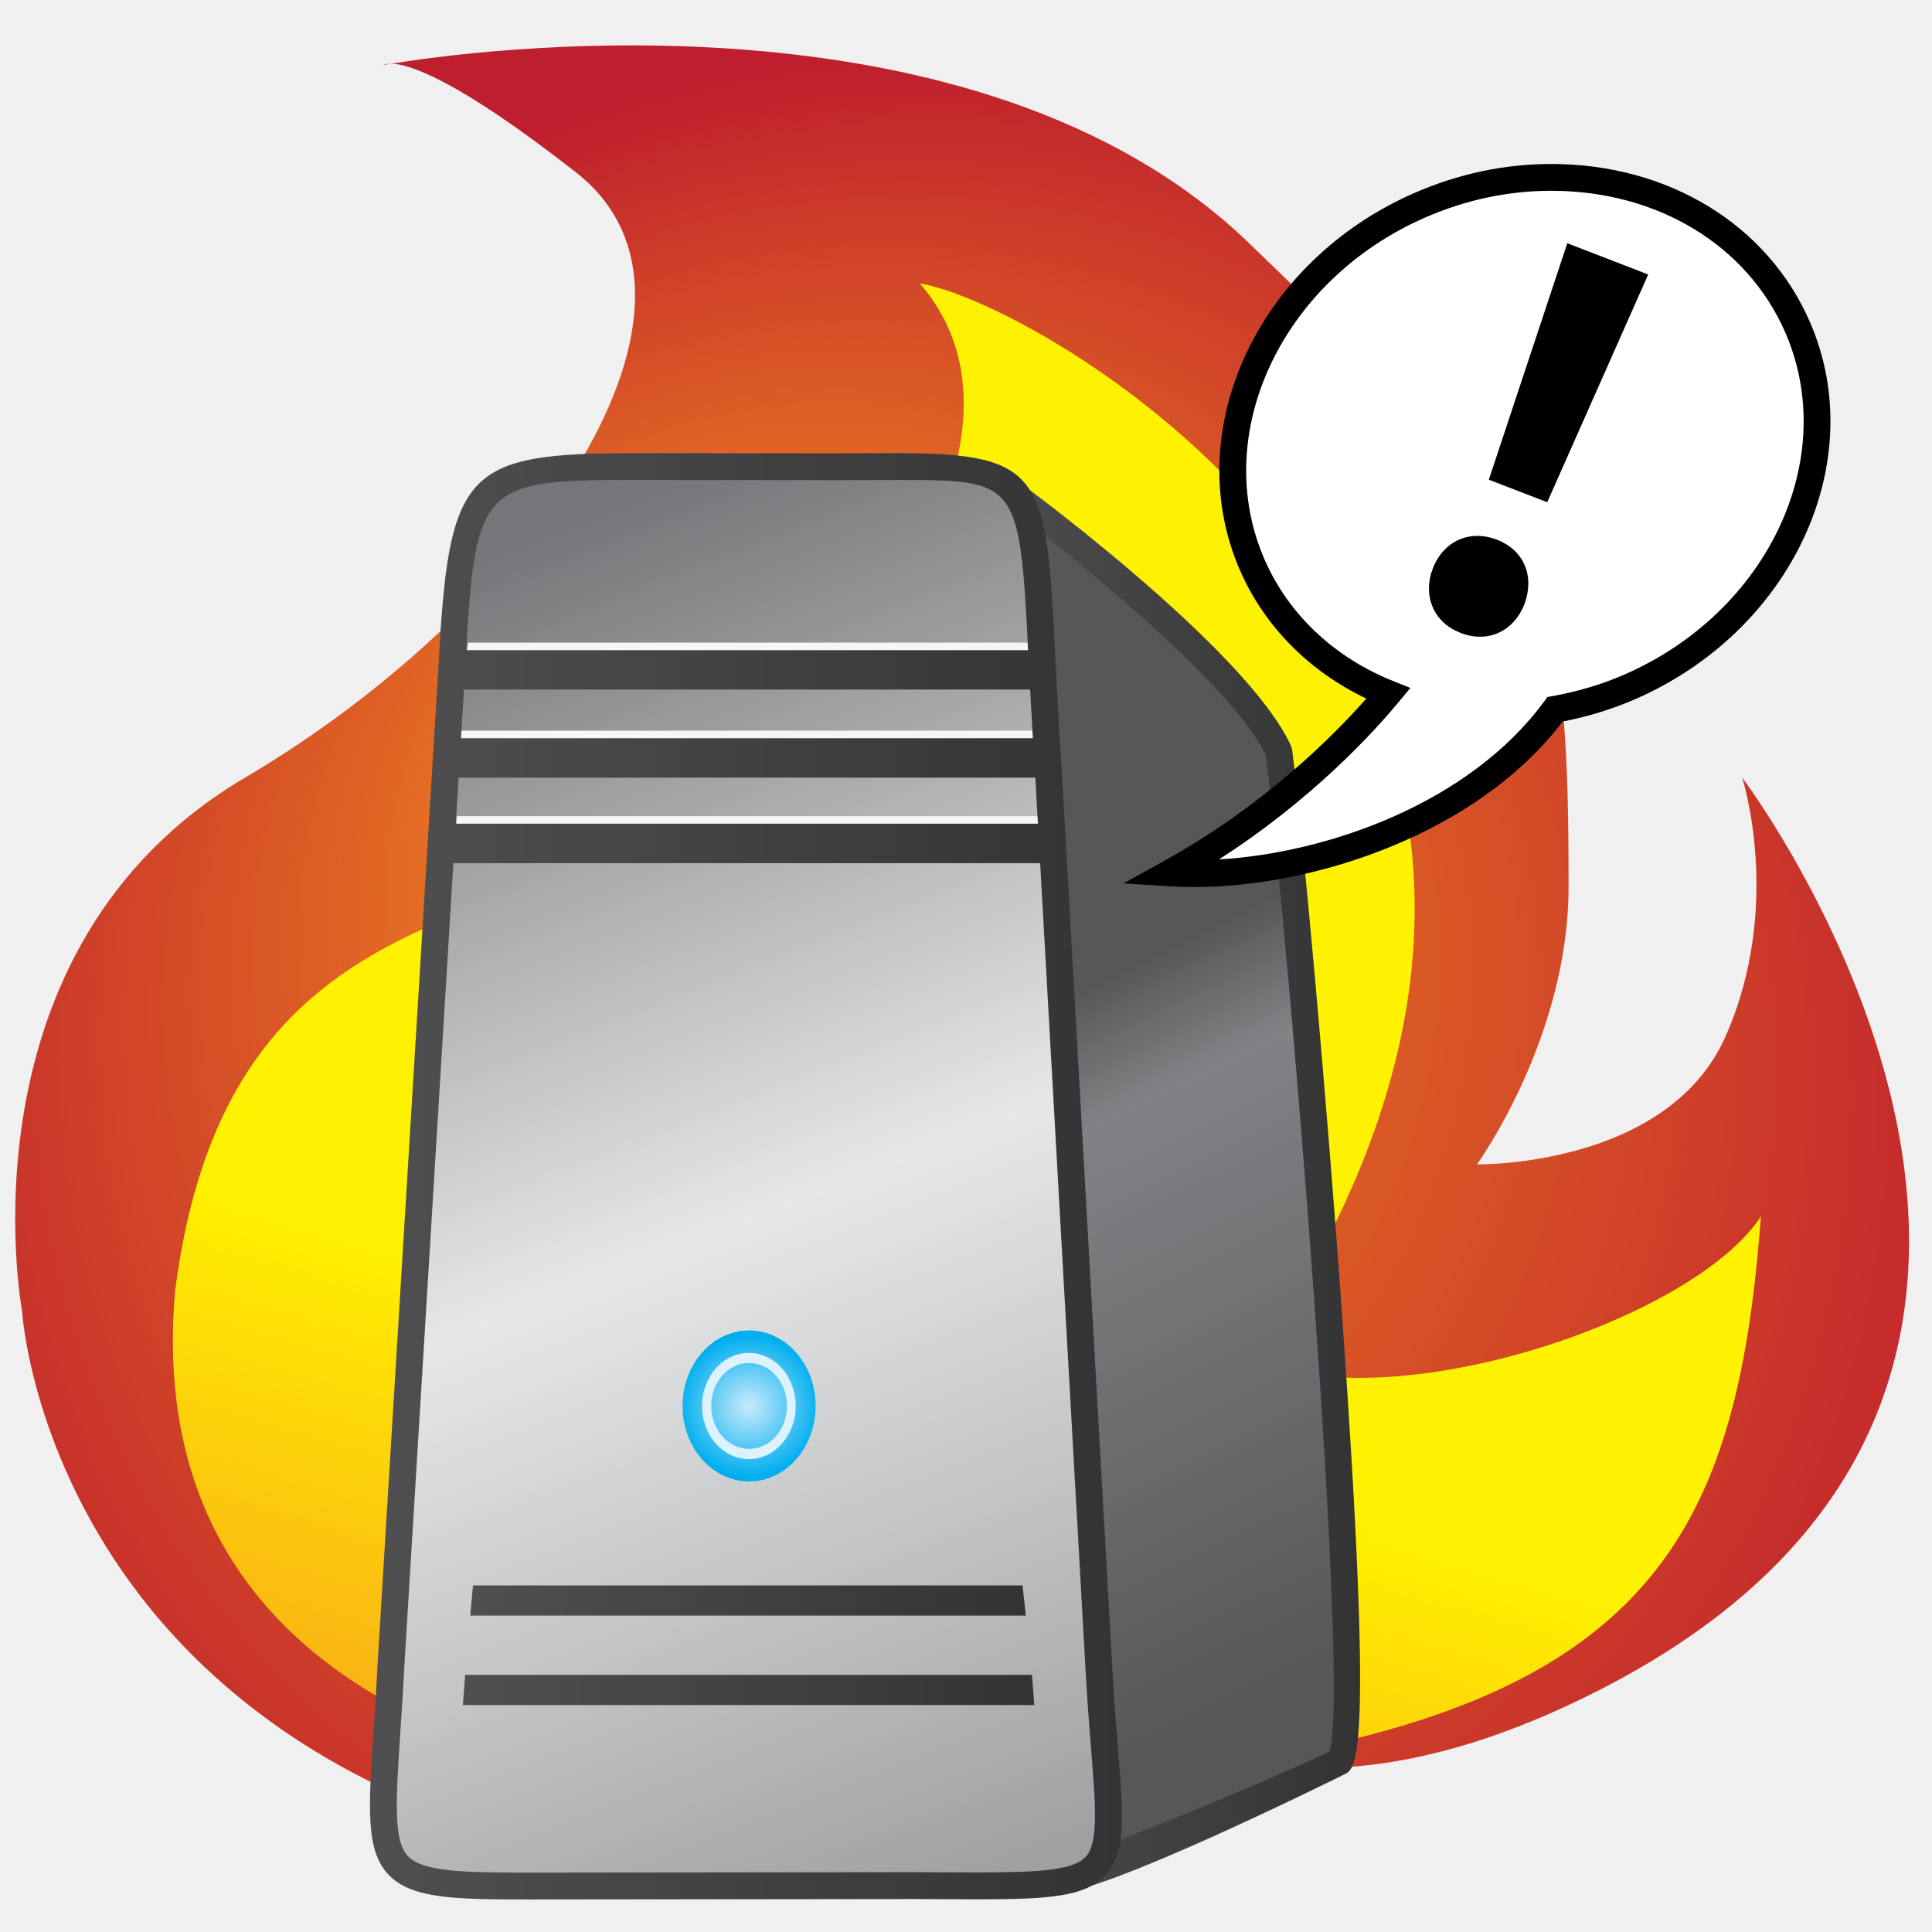
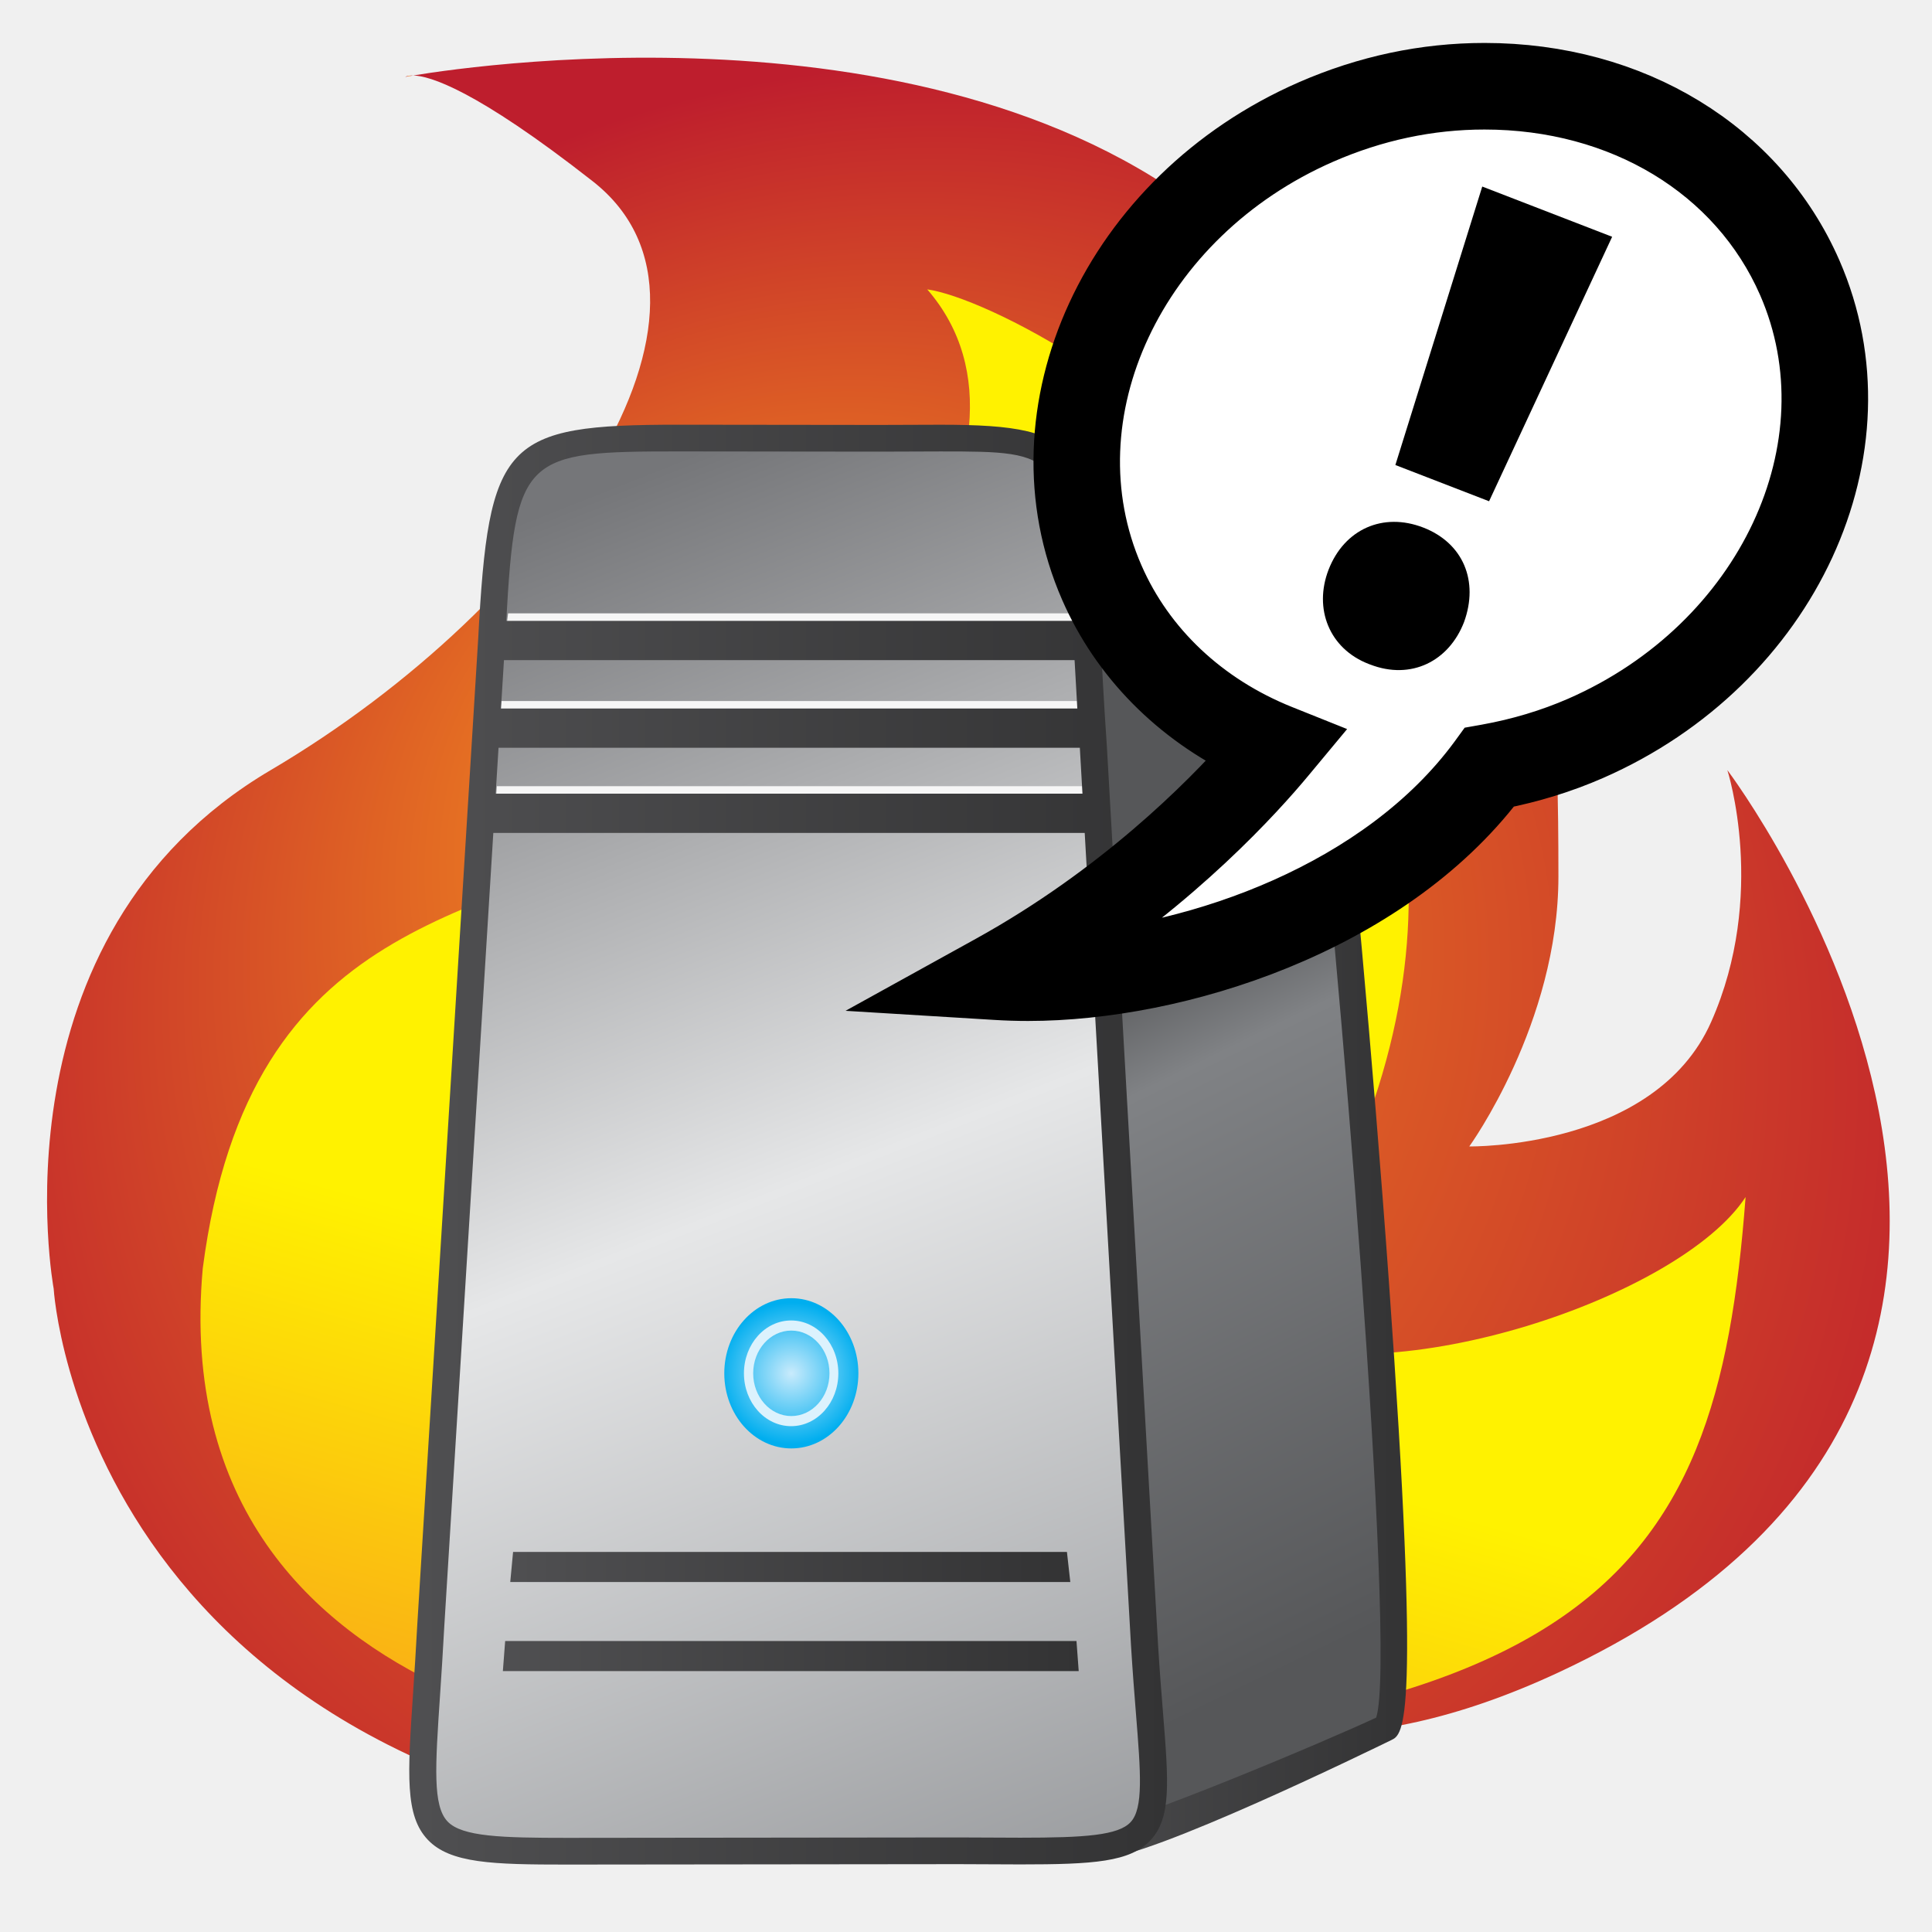
- <svg xmlns="http://www.w3.org/2000/svg" version="1.1" id="Layer_1" x="0px" y="0px" width="72" height="72" viewBox="0 0 72 72" enable-background="new 0 0 73.583 71.417" xml:space="preserve">
-   <defs id="defs103" />
-   <g id="g3" transform="translate(-1.482706,0.3358825)">
-     <radialGradient id="SVGID_1_" cx="37.171" cy="43.267" r="41.739" fx="28.363" fy="26.532" gradientUnits="userSpaceOnUse">
-       <stop offset="0" style="stop-color:#F7941E" id="stop6" />
-       <stop offset="1" style="stop-color:#BE1E2D" id="stop8" />
+ <svg xmlns="http://www.w3.org/2000/svg" version="1.1" id="Layer_1" x="0px" y="0px" width="74" height="74" viewBox="0 0 74 74" enable-background="new 0 0 73.583 71.417" xml:space="preserve">
+   <defs id="defs105" />
+   <g id="g3" transform="translate(-0.2471176,0.8531767)">
+     <g id="g5">
+       <radialGradient id="SVGID_1_" cx="37.171" cy="43.267" r="41.739" fx="28.363" fy="26.532" gradientUnits="userSpaceOnUse">
+         <stop offset="0" style="stop-color:#F7941E" id="stop8" />
+         <stop offset="1" style="stop-color:#BE1E2D" id="stop10" />
+       </radialGradient>
+       <path d="m 31.503,69.828 c 2.314,0.102 4.802,-0.381 7.324,-1.025 0.325,0.082 0.862,0.432 0.887,0.174 1.174,-11.969 4.288,1.654 20.224,-5.77 24.096,-11.227 6.471,-34.563 6.471,-34.563 0,0 1.541,4.78 -0.625,9.655 -2.168,4.875 -9.26,4.759 -9.26,4.759 0,0 3.414,-4.712 3.414,-10.337 0,-11.94 -0.748,-13.224 -11.904,-23.993 -10.248,-9.891 -29.367,-7.12 -31.959,-6.69 0.615,0.015 2.361,0.514 6.875,4.052 6.167,4.833 -1.5,16.167 -12.333,22.553 -10.833,6.386 -8.314,19.862 -8.314,19.862 0,0 1.146,20.086 29.2,21.323 z" id="path12" style="fill:url(#SVGID_1_)" />
+       <radialGradient id="SVGID_2_" cx="15.922" cy="2.065" r="0.109" gradientUnits="userSpaceOnUse">
+         <stop offset="0" style="stop-color:#F7941E" id="stop15" />
+         <stop offset="1" style="stop-color:#BE1E2D" id="stop17" />
+       </radialGradient>
+       <path d="m 15.771,2.091 c 0,0 0.11,-0.02 0.303,-0.052 -0.225,-0.006 -0.303,0.052 -0.303,0.052 z" id="path19" style="fill:url(#SVGID_2_)" />
+     </g>
+     <linearGradient id="SVGID_3_" gradientUnits="userSpaceOnUse" x1="28.763" y1="77.763" x2="36.429" y2="51.429">
+       <stop offset="0.076" style="stop-color:#F7941E" id="stop22" />
+       <stop offset="1" style="stop-color:#FFF200" id="stop24" />
+     </linearGradient>
+     <path d="m 28.003,66.355 c 0,0 -21.613,-0.475 -19.99,-18.625 1.792,-13.759 10.958,-13.269 17.625,-16.988 6.667,-3.719 15.44,-14.386 10.125,-20.511 4.33,0.6 29.768,14.644 12.5,40.125 5.25,2.203 16.344,-1.527 18.844,-5.359 -1.125,14.874 -5.771,21.692 -39.104,21.358 z" id="path26" style="fill:url(#SVGID_3_)" />
+   </g>
+   <g id="g28" transform="translate(-0.2471176,0.8531767)">
+     <linearGradient id="SVGID_4_" gradientUnits="userSpaceOnUse" x1="40.658" y1="37.254" x2="52.612" y2="61.676">
+       <stop offset="0" style="stop-color:#565759" id="stop31" />
+       <stop offset="0.176" style="stop-color:#808285" id="stop33" />
+       <stop offset="1" style="stop-color:#565759" id="stop35" />
+     </linearGradient>
+     <path d="m 39.325,16.138 c 0,0 10.006,7.232 11.684,10.899 0.807,6.395 3.541,37.944 2.299,38.54 -1.242,0.598 -10.315,4.522 -11.868,4.495 -1.553,-0.03 -3.111,-51.533 -2.115,-53.934 z" id="path37" style="fill:url(#SVGID_4_)" />
+     <linearGradient id="SVGID_5_" gradientUnits="userSpaceOnUse" x1="38.572" y1="42.962" x2="54.143" y2="42.962">
+       <stop offset="0.012" style="stop-color:#4F4F51" id="stop40" />
+       <stop offset="1" style="stop-color:#333334" id="stop42" />
+     </linearGradient>
+     <path d="M 42.396,70.343 H 41.43 C 41.308,70.341 41.077,70.297 40.9,70.031 39.059,67.263 38.052,17.616 38.846,15.704 l 0.222,-0.124 1.272,0.485 c 0.356,0.208 9.427,6.775 11.141,10.521 l 0.042,0.147 c 0.415,3.29 1.307,12.917 1.92,21.473 1.224,17.046 0.568,17.362 0.091,17.592 -0.619,0.299 -9.285,4.545 -11.138,4.545 z m -0.947,-1.023 0.007,0.512 V 69.32 c -0.002,0 -0.005,0 -0.007,0 z M 39.672,16.793 c -0.708,6.405 0.888,48.978 2.021,52.505 1.894,-0.304 9.524,-3.547 11.264,-4.362 C 53.778,62.502 51.393,34.045 50.504,26.94 49.066,23.951 41.89,18.448 39.672,16.793 z" id="path44" style="fill:url(#SVGID_5_)" />
+     <linearGradient id="SVGID_6_" gradientUnits="userSpaceOnUse" x1="19.165" y1="18.778" x2="40.756" y2="73.575">
+       <stop offset="0.012" style="stop-color:#757679" id="stop47" />
+       <stop offset="0.479" style="stop-color:#E6E7E8" id="stop49" />
+       <stop offset="1" style="stop-color:#95979A" id="stop51" />
+     </linearGradient>
+     <path d="m 44.042,62.338 c 0.505,8.307 1.679,7.965 -7.189,7.937 l -14.28,0.014 c -7.499,0.016 -6.521,0.002 -6.065,-8.713 l 2.348,-37.992 c 0.391,-7.396 0.719,-7.81 7.217,-7.81 l 7.738,0.009 c 8.847,-0.009 7.391,-0.669 8.26,11.939 l 1.971,34.616 z" id="path53" style="fill:url(#SVGID_6_)" />
+     <polygon points="41.382,24.143 19.522,24.143 19.708,22.64 41.308,22.64 " id="polygon55" style="fill:#f6f6f6" />
+     <polygon points="41.654,27.5 19.352,27.5 19.44,25.998 41.554,25.998 " id="polygon57" style="fill:#f6f6f6" />
+     <polygon points="41.81,30.762 19.173,30.762 19.278,29.259 41.728,29.259 " id="polygon59" style="fill:#f6f6f6" />
+     <g id="g61">
+       <linearGradient id="SVGID_7_" gradientUnits="userSpaceOnUse" x1="15.922" y1="42.989" x2="44.947" y2="42.989">
+         <stop offset="0.012" style="stop-color:#4F4F51" id="stop64" />
+         <stop offset="1" style="stop-color:#333334" id="stop66" />
+       </linearGradient>
+       <path d="M 44.791,64.718 C 44.73,63.967 44.662,63.107 44.602,62.128 L 42.644,27.754 c -0.12,-1.731 -0.195,-3.209 -0.259,-4.472 -0.354,-6.971 -0.399,-7.867 -6.119,-7.867 l -2.34,0.008 -7.683,-0.009 c -6.705,0 -7.279,0.616 -7.682,8.234 L 16.23,61.374 c -0.053,0.996 -0.111,1.875 -0.163,2.654 -0.208,3.102 -0.313,4.658 0.565,5.585 0.859,0.907 2.5,0.951 5.326,0.951 l 14.987,-0.016 2.386,0.01 c 2.798,0 4.203,-0.092 4.981,-0.925 0.805,-0.859 0.695,-2.216 0.479,-4.915 z M 19.342,27.788 h 22.265 c 10e-4,0.01 10e-4,0.019 0.002,0.029 l 0.099,1.729 H 19.233 l 0.109,-1.758 z m 22.064,-3.357 c 0.03,0.577 0.065,1.197 0.105,1.854 H 19.436 l 0.114,-1.854 h 21.856 z m -15.164,-7.994 7.683,0.009 2.34,-0.008 c 4.635,0 4.732,0.017 5.063,6.49 h -21.69 c 0.352,-6.346 0.696,-6.491 6.604,-6.491 z M 43.551,68.94 c -0.473,0.505 -1.738,0.595 -4.22,0.595 l -2.384,-0.01 -14.988,0.016 c -2.474,0 -4.016,-0.042 -4.57,-0.628 -0.571,-0.602 -0.471,-2.1 -0.288,-4.818 0.052,-0.784 0.111,-1.669 0.164,-2.666 l 1.877,-30.38 h 22.652 l 1.774,31.138 c 0.061,0.987 0.129,1.853 0.19,2.61 0.18,2.253 0.29,3.612 -0.207,4.143 z" id="path68" style="fill:url(#SVGID_7_)" />
+       <linearGradient id="SVGID_8_" gradientUnits="userSpaceOnUse" x1="19.508" y1="62.577" x2="41.564" y2="62.577">
+         <stop offset="0.012" style="stop-color:#4F4F51" id="stop71" />
+         <stop offset="1" style="stop-color:#333334" id="stop73" />
+       </linearGradient>
+       <polygon points="19.596,62.002 19.508,63.153 41.564,63.153 41.479,62.002 " id="polygon75" style="fill:url(#SVGID_8_)" />
+       <linearGradient id="SVGID_9_" gradientUnits="userSpaceOnUse" x1="19.791" y1="59.166" x2="41.242" y2="59.166">
+         <stop offset="0.012" style="stop-color:#4F4F51" id="stop78" />
+         <stop offset="1" style="stop-color:#333334" id="stop80" />
+       </linearGradient>
+       <polygon points="41.113,58.59 19.899,58.59 19.791,59.742 41.242,59.742 " id="polygon82" style="fill:url(#SVGID_9_)" />
+     </g>
+     <radialGradient id="SVGID_10_" cx="30.326" cy="51.748" r="2.712" gradientTransform="matrix(1.0124,0,0,1,-0.1462,0)" gradientUnits="userSpaceOnUse">
+       <stop offset="0" style="stop-color:#C9EBFC" id="stop85" />
+       <stop offset="1" style="stop-color:#00AEEF" id="stop87" />
    </radialGradient>
-     <path d="m 31.503,69.828 c 2.314,0.102 4.802,-0.381 7.324,-1.025 0.325,0.082 0.862,0.432 0.887,0.174 1.174,-11.969 4.288,1.654 20.224,-5.77 24.096,-11.227 6.471,-34.563 6.471,-34.563 0,0 1.541,4.78 -0.625,9.655 -2.168,4.875 -9.26,4.759 -9.26,4.759 0,0 3.414,-4.712 3.414,-10.337 0,-11.94 -0.748,-13.224 -11.904,-23.993 -10.248,-9.891 -29.367,-7.12 -31.959,-6.69 0.615,0.015 2.361,0.514 6.875,4.052 6.167,4.833 -1.5,16.167 -12.333,22.553 -10.833,6.386 -8.314,19.862 -8.314,19.862 0,0 1.146,20.086 29.2,21.323 z" id="path10" style="fill:url(#SVGID_1_)" />
-     <radialGradient id="SVGID_2_" cx="15.922" cy="2.065" r="0.109" gradientUnits="userSpaceOnUse">
-       <stop offset="0" style="stop-color:#F7941E" id="stop13" />
-       <stop offset="1" style="stop-color:#BE1E2D" id="stop15" />
-     </radialGradient>
-     <path d="m 15.771,2.091 c 0,0 0.11,-0.02 0.303,-0.052 -0.225,-0.006 -0.303,0.052 -0.303,0.052 z" id="path17" style="fill:url(#SVGID_2_)" />
+     <ellipse cx="30.557" cy="51.748" rx="2.568" ry="2.877" id="ellipse89" style="fill:url(#SVGID_10_)" d="m 33.125,51.748 c 0,1.589 -1.15,2.877 -2.568,2.877 -1.418,0 -2.568,-1.288 -2.568,-2.877 0,-1.589 1.15,-2.877 2.568,-2.877 1.418,0 2.568,1.288 2.568,2.877 z" />
+     <path d="m 30.549,49.724 c -0.997,0 -1.807,0.907 -1.807,2.024 0,1.119 0.81,2.024 1.807,2.024 0.999,0 1.808,-0.906 1.808,-2.024 0,-1.117 -0.81,-2.024 -1.808,-2.024 z m 0.007,3.661 c -0.806,0 -1.46,-0.734 -1.46,-1.637 0,-0.905 0.654,-1.637 1.46,-1.637 0.808,0 1.462,0.731 1.462,1.637 0,0.903 -0.654,1.637 -1.462,1.637 z" id="path91" style="fill:#dcf2fd" />
  </g>
-   <linearGradient id="SVGID_3_" gradientUnits="userSpaceOnUse" x1="28.763" y1="77.764" x2="36.429" y2="51.43" gradientTransform="translate(-1.482706,0.3358825)">
-     <stop offset="0.076" style="stop-color:#F7941E" id="stop20" />
-     <stop offset="1" style="stop-color:#FFF200" id="stop22" />
-   </linearGradient>
-   <path d="m 26.52,66.691 c 0,0 -21.613,-0.475 -19.99,-18.625 1.792,-13.759 10.958,-13.269 17.625,-16.988 6.667,-3.719 15.44,-14.386 10.125,-20.511 4.33,0.6 29.768,14.644 12.5,40.125 5.25,2.203 16.344,-1.527 18.844,-5.359 -1.125,14.874 -5.771,21.692 -39.104,21.358 z" id="path24" style="fill:url(#SVGID_3_)" />
-   <linearGradient id="SVGID_4_" gradientUnits="userSpaceOnUse" x1="39.087" y1="37.901" x2="50.754" y2="61.734" gradientTransform="translate(-1.482706,0.3358825)">
-     <stop offset="0" style="stop-color:#565759" id="stop27" />
-     <stop offset="0.176" style="stop-color:#808285" id="stop29" />
-     <stop offset="1" style="stop-color:#565759" id="stop31" />
-   </linearGradient>
-   <path d="m 36.38,17.593 c 0,0 9.66,7.068 11.279,10.652 0.779,6.25 3.418,37.084 2.219,37.667 -1.199,0.584 -9.958,4.42 -11.457,4.393 -1.498,-0.03 -3.003,-50.365 -2.041,-52.712 z" id="path33" style="fill:url(#SVGID_4_)" />
-   <linearGradient id="SVGID_5_" gradientUnits="userSpaceOnUse" x1="37.136" y1="43.473" x2="52.168" y2="43.473" gradientTransform="translate(-1.482706,0.3358825)">
-     <stop offset="0.012" style="stop-color:#4F4F51" id="stop36" />
-     <stop offset="1" style="stop-color:#333334" id="stop38" />
-   </linearGradient>
-   <path d="m 39.345,70.57 h -0.933 c -0.118,-0.002 -0.34,-0.045 -0.511,-0.305 -1.777,-2.705 -2.75,-51.227 -1.983,-53.096 l 0.214,-0.121 1.229,0.474 c 0.344,0.204 9.1,6.621 10.754,10.283 l 0.041,0.144 c 0.4,3.215 1.262,12.625 1.854,20.986 1.182,16.66 0.549,16.969 0.088,17.193 -0.599,0.291 -8.964,4.442 -10.753,4.442 z m -0.914,-1 0.007,0.5 v -0.5 c -0.003,0 -0.005,0 -0.007,0 z m -1.715,-51.337 c -0.683,6.26 0.857,47.868 1.951,51.315 1.828,-0.297 9.194,-3.467 10.874,-4.264 0.793,-2.379 -1.51,-30.19 -2.367,-37.134 -1.39,-2.92 -8.317,-8.299 -10.458,-9.917 z" id="path40" style="fill:url(#SVGID_5_)" />
-   <linearGradient id="SVGID_6_" gradientUnits="userSpaceOnUse" x1="18.51" y1="19.993" x2="39.426" y2="73.075" gradientTransform="translate(-1.482706,0.3358825)">
-     <stop offset="0.012" style="stop-color:#757679" id="stop43" />
-     <stop offset="0.479" style="stop-color:#E6E7E8" id="stop45" />
-     <stop offset="1" style="stop-color:#95979A" id="stop47" />
-   </linearGradient>
-   <path d="m 40.975,62.57 c 0.484,8.061 1.609,7.729 -6.891,7.701 l -13.687,0.014 c -7.188,0.016 -6.25,0.002 -5.813,-8.455 l 2.25,-36.866 c 0.375,-7.177 0.688,-7.578 6.917,-7.578 l 7.416,0.009 c 8.479,-0.009 7.084,-0.649 7.917,11.585 l 1.891,33.59 z" id="path49" style="fill:url(#SVGID_6_)" />
-   <polygon points="39.778,23.612 39.849,25.081 18.747,25.081 18.927,23.612 " id="polygon51" style="fill:#f6f6f6" transform="translate(-1.482706,0.3358825)" />
-   <polygon points="40.015,26.894 40.112,28.362 18.583,28.362 18.667,26.894 " id="polygon53" style="fill:#f6f6f6" transform="translate(-1.482706,0.3358825)" />
-   <polygon points="40.183,30.081 40.262,31.55 18.409,31.55 18.511,30.081 " id="polygon55" style="fill:#f6f6f6" transform="translate(-1.482706,0.3358825)" />
-   <g id="g57" transform="translate(-1.482706,0.3358825)">
-     <linearGradient id="SVGID_7_" gradientUnits="userSpaceOnUse" x1="15.271" y1="43.5" x2="43.291" y2="43.5">
-       <stop offset="0.012" style="stop-color:#4F4F51" id="stop60" />
-       <stop offset="1" style="stop-color:#333334" id="stop62" />
-     </linearGradient>
-     <path d="M 43.14,64.736 C 43.082,64.002 43.015,63.162 42.957,62.205 L 41.066,28.61 C 40.951,26.919 40.878,25.474 40.816,24.239 40.474,17.426 40.43,16.551 34.909,16.551 L 32.65,16.559 25.233,16.55 c -6.473,0 -7.027,0.602 -7.416,8.048 l -2.25,36.871 c -0.05,0.973 -0.107,1.832 -0.157,2.594 -0.201,3.031 -0.302,4.553 0.546,5.459 0.83,0.887 2.414,0.93 5.142,0.93 l 14.468,-0.016 2.303,0.01 c 2.702,0 4.057,-0.09 4.809,-0.904 0.777,-0.841 0.671,-2.167 0.462,-4.806 z M 18.573,28.644 h 21.493 c 10e-4,0.01 10e-4,0.019 0.002,0.028 l 0.095,1.69 H 18.468 l 0.105,-1.718 z m 21.3,-3.282 c 0.029,0.564 0.063,1.17 0.101,1.813 H 18.663 l 0.11,-1.813 h 21.1 z m -14.639,-7.812 7.417,0.009 2.259,-0.008 c 4.475,0 4.568,0.017 4.888,6.343 h -20.94 c 0.341,-6.203 0.672,-6.344 6.376,-6.344 z m 16.709,51.313 c -0.457,0.494 -1.678,0.582 -4.074,0.582 l -2.302,-0.01 -14.469,0.016 c -2.388,0 -3.876,-0.041 -4.412,-0.613 -0.551,-0.588 -0.454,-2.053 -0.278,-4.709 0.051,-0.766 0.108,-1.631 0.158,-2.605 l 1.813,-29.692 h 21.867 l 1.713,30.432 c 0.058,0.965 0.125,1.811 0.184,2.551 0.174,2.2 0.28,3.528 -0.2,4.048 z" id="path64" style="fill:url(#SVGID_7_)" />
-     <linearGradient id="SVGID_8_" gradientUnits="userSpaceOnUse" x1="18.733" y1="62.644" x2="40.025" y2="62.644">
-       <stop offset="0.012" style="stop-color:#4F4F51" id="stop67" />
-       <stop offset="1" style="stop-color:#333334" id="stop69" />
-     </linearGradient>
-     <polygon points="39.943,62.082 18.818,62.082 18.733,63.207 40.025,63.207 " id="polygon71" style="fill:url(#SVGID_8_)" />
-     <linearGradient id="SVGID_9_" gradientUnits="userSpaceOnUse" x1="19.006" y1="59.31" x2="39.714" y2="59.31">
-       <stop offset="0.012" style="stop-color:#4F4F51" id="stop74" />
-       <stop offset="1" style="stop-color:#333334" id="stop76" />
-     </linearGradient>
-     <polygon points="39.714,59.873 39.589,58.748 19.11,58.748 19.006,59.873 " id="polygon78" style="fill:url(#SVGID_9_)" />
+   <g id="g93" transform="translate(-0.2471176,0.8531767)">
+     <path stroke-miterlimit="10" d="M 69.178,9.782 C 66.328,3.263 58.033,0.594 50.653,3.82 43.273,7.046 39.6,14.947 42.451,21.466 c 1.293,2.961 3.716,5.117 6.662,6.298 -1.244,1.502 -4.973,5.631 -10.691,8.793 6.443,0.396 14.791,-2.463 18.873,-8.022 1.233,-0.221 2.469,-0.577 3.68,-1.106 7.38,-3.226 11.054,-11.127 8.203,-17.647 z" id="path95" style="fill:#ffffff;stroke:#000000;stroke-width:2;stroke-miterlimit:10" />
+     <path stroke-miterlimit="10" d="m 39.626,37.252 c 0,0 -10e-4,0 -10e-4,0 -0.42,0 -0.836,-0.013 -1.243,-0.039 l -2.256,-0.138 1.979,-1.094 c 4.9,-2.709 8.3,-6.121 9.933,-7.972 -2.815,-1.345 -4.994,-3.548 -6.189,-6.28 -2.991,-6.841 0.84,-15.146 8.543,-18.513 2.162,-0.945 4.421,-1.424 6.716,-1.424 5.734,0 10.592,2.961 12.676,7.727 2.989,6.841 -0.843,15.146 -8.543,18.513 -1.121,0.49 -2.32,0.86 -3.572,1.104 -4.246,5.574 -12.295,8.116 -18.043,8.116 z M 57.106,3.108 c -2.113,0 -4.194,0.442 -6.189,1.314 -7.037,3.076 -10.564,10.604 -7.865,16.78 1.169,2.677 3.411,4.79 6.308,5.952 l 0.837,0.335 -0.578,0.695 c -1.18,1.425 -4.21,4.766 -8.812,7.715 5.376,-0.319 12.3,-2.775 15.958,-7.754 l 0.154,-0.212 0.259,-0.046 c 1.242,-0.223 2.429,-0.58 3.535,-1.062 C 67.747,23.749 71.276,16.22 68.578,10.045 66.705,5.767 62.311,3.108 57.106,3.108 z" id="path97" style="stroke:#000000;stroke-width:2;stroke-miterlimit:10" />
  </g>
-   <radialGradient id="SVGID_10_" cx="29.399" cy="52.06" r="2.651" gradientUnits="userSpaceOnUse">
-     <stop offset="0" style="stop-color:#C9EBFC" id="stop81" />
-     <stop offset="1" style="stop-color:#00AEEF" id="stop83" />
-   </radialGradient>
-   <ellipse cx="29.399" cy="52.06" rx="2.479" ry="2.813" id="ellipse85" style="fill:url(#SVGID_10_)" transform="translate(-1.482706,0.3358825)" />
-   <path d="m 27.909,50.418 c -0.963,0 -1.744,0.887 -1.744,1.979 0,1.094 0.781,1.979 1.744,1.979 0.964,0 1.745,-0.885 1.745,-1.979 0,-1.093 -0.782,-1.979 -1.745,-1.979 z m 0.006,3.578 c -0.778,0 -1.41,-0.717 -1.41,-1.6 0,-0.885 0.632,-1.6 1.41,-1.6 0.779,0 1.411,0.715 1.411,1.6 10e-4,0.883 -0.631,1.6 -1.411,1.6 z" id="path87" style="fill:#dcf2fd" />
-   <g id="g89" transform="translate(-1.482706,0.3358825)">
-     <g id="g91">
-       <path d="M 68.467,11.846 C 66.301,6.892 59.998,4.863 54.389,7.315 c -5.607,2.452 -8.399,8.456 -6.232,13.41 0.982,2.25 2.824,3.889 5.063,4.786 -0.945,1.142 -3.779,4.279 -8.125,6.682 4.896,0.301 11.24,-1.871 14.341,-6.096 0.938,-0.168 1.877,-0.438 2.797,-0.841 5.609,-2.452 8.4,-8.456 6.234,-13.41 z" id="path93" style="fill:#ffffff" />
-       <path d="m 46.009,32.721 c 0,0 0,0 0,0 -0.32,0 -0.636,-0.01 -0.946,-0.029 l -1.714,-0.105 1.503,-0.831 c 3.724,-2.059 6.308,-4.651 7.548,-6.058 -2.139,-1.022 -3.795,-2.697 -4.703,-4.772 -2.273,-5.198 0.639,-11.51 6.492,-14.068 1.643,-0.718 3.359,-1.083 5.104,-1.083 4.357,0 8.049,2.25 9.633,5.872 2.271,5.199 -0.641,11.51 -6.492,14.068 -0.852,0.372 -1.764,0.654 -2.715,0.838 -3.225,4.237 -9.342,6.168 -13.71,6.168 z M 59.293,6.774 c -1.605,0 -3.188,0.336 -4.703,0.999 -5.348,2.338 -8.028,8.059 -5.977,12.752 0.889,2.034 2.592,3.64 4.793,4.522 l 0.637,0.255 -0.439,0.528 c -0.896,1.083 -3.199,3.622 -6.696,5.863 4.085,-0.242 9.347,-2.109 12.126,-5.893 l 0.117,-0.161 0.197,-0.035 c 0.943,-0.169 1.846,-0.44 2.686,-0.807 5.346,-2.338 8.027,-8.059 5.977,-12.752 C 66.588,8.794 63.248,6.774 59.293,6.774 z" id="path95" />
-     </g>
-     <path d="m 55.889,23.238 c -0.994,-0.384 -1.393,-1.395 -1.01,-2.387 0.4,-1.031 1.379,-1.464 2.391,-1.073 1.012,0.391 1.406,1.356 1.027,2.395 -0.383,0.993 -1.34,1.479 -2.371,1.081 l -0.037,-0.016 z" id="path97" />
-     <polygon points="59.143,18.381 56.967,17.54 59.891,8.729 62.906,9.894 " id="polygon99" />
-   </g>
+   <path d="m 52.425,25.432 c -1.508,-0.583 -2.116,-2.111 -1.538,-3.611 0.605,-1.557 2.088,-2.209 3.624,-1.616 1.536,0.594 2.137,2.054 1.565,3.622 -0.579,1.5 -2.028,2.232 -3.594,1.626 l -0.057,-0.021 z" id="path99" />
+   <polygon points="53.693,16.958 57.021,6.292 61.996,8.216 57.282,18.346 " id="polygon101" transform="translate(-0.2471176,0.8531767)" />
</svg>
